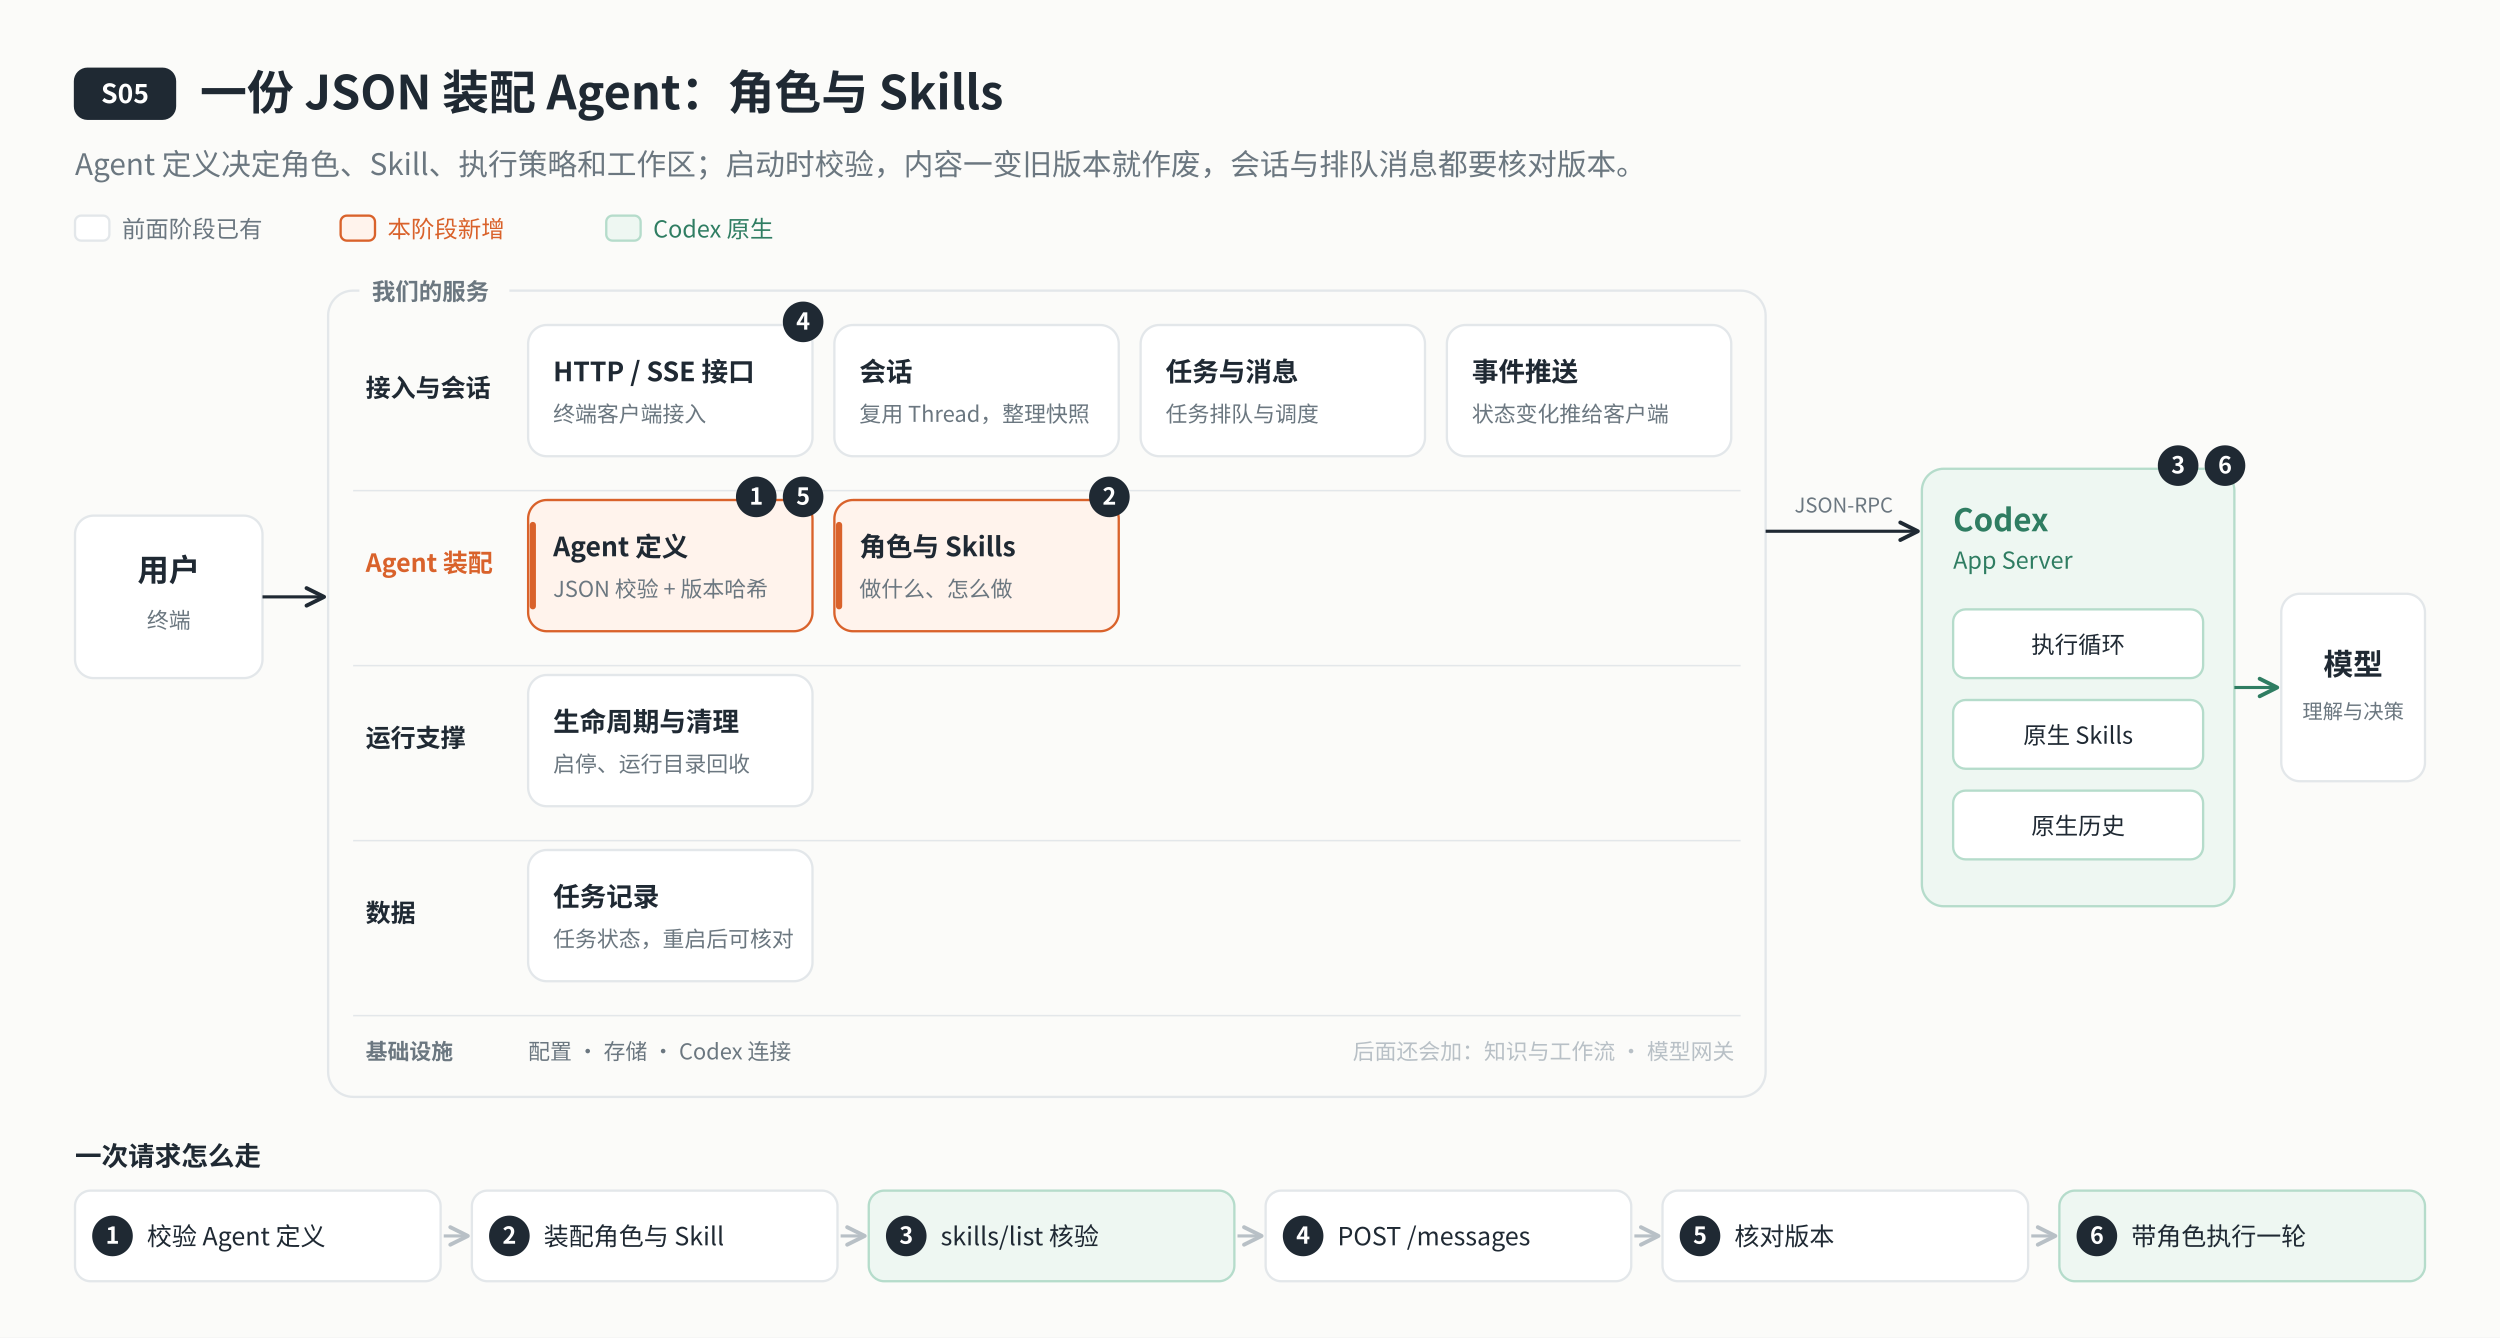
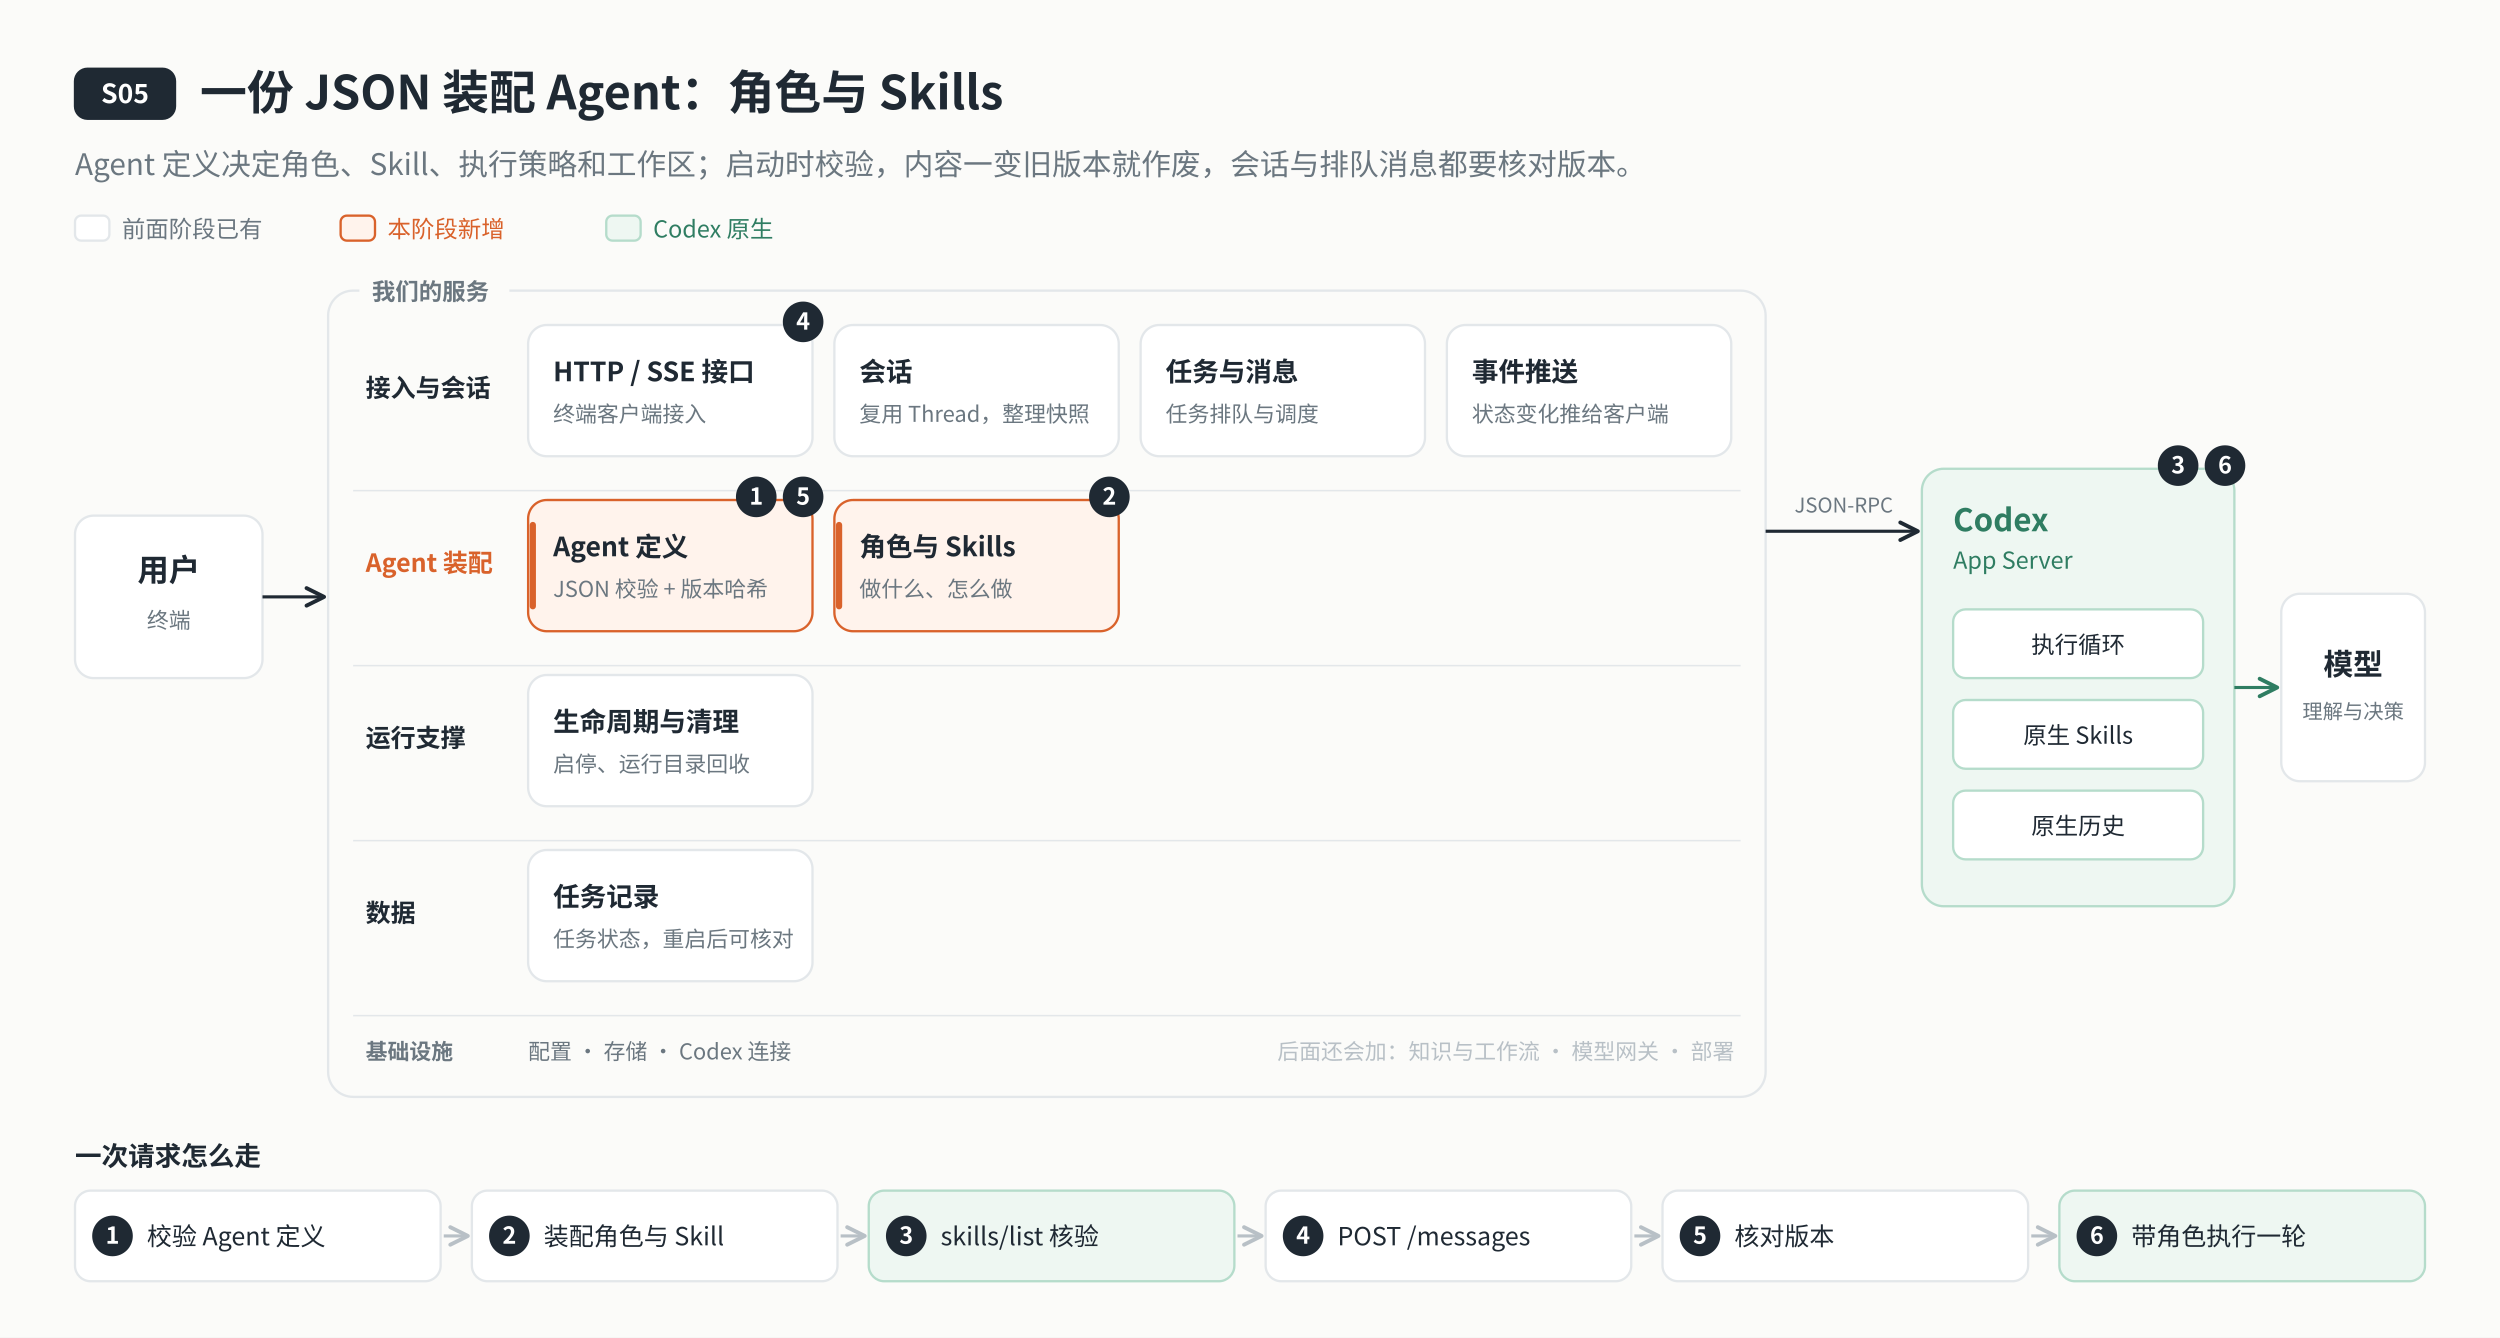
<svg xmlns="http://www.w3.org/2000/svg" width="1600" height="856" viewBox="0 0 1600 856" role="img" aria-labelledby="title desc">
  <defs>
    <marker id="mB8C0C6" viewBox="0 0 10 10" refX="8" refY="5" markerWidth="7" markerHeight="7" orient="auto-start-reverse">
      <path d="M1 1 L9 5 L1 9" fill="none" stroke="#B8C0C6" stroke-width="1.8" stroke-linecap="round" stroke-linejoin="round" />
    </marker>
    <marker id="m1F2933" viewBox="0 0 10 10" refX="8" refY="5" markerWidth="7" markerHeight="7" orient="auto-start-reverse">
      <path d="M1 1 L9 5 L1 9" fill="none" stroke="#1F2933" stroke-width="1.8" stroke-linecap="round" stroke-linejoin="round" />
    </marker>
    <marker id="m2F7D62" viewBox="0 0 10 10" refX="8" refY="5" markerWidth="7" markerHeight="7" orient="auto-start-reverse">
      <path d="M1 1 L9 5 L1 9" fill="none" stroke="#2F7D62" stroke-width="1.8" stroke-linecap="round" stroke-linejoin="round" />
    </marker>
  </defs>
  <g font-family="PingFang SC, Microsoft YaHei, Noto Sans CJK SC, sans-serif">
    <rect x="0" y="0" width="1600" height="856" fill="#FBFBF9" />
    <rect x="48" y="44" width="64" height="32" rx="8" fill="#1F2933" stroke="#1F2933" stroke-width="1.5" />
    <text x="80" y="66" font-size="17" fill="#fff" font-weight="700" text-anchor="middle">S05</text>
    <text x="128" y="70" font-size="30" fill="#1F2933" font-weight="700" text-anchor="start">一份 JSON 装配 Agent：角色与 Skills</text>
    <text x="48" y="112" font-size="19" fill="#6B7780" font-weight="400" text-anchor="start">Agent 定义决定角色、Skill、执行策略和工作区；启动时校验，内容一变旧版本就作废，会话与排队消息都要核对版本。</text>
    <rect x="48" y="138" width="22" height="16" rx="4" fill="#FFFFFF" stroke="#E3E7EA" stroke-width="1.5" />
    <text x="78" y="152" font-size="15" fill="#6B7780" font-weight="400" text-anchor="start">前面阶段已有</text>
    <rect x="218" y="138" width="22" height="16" rx="4" fill="#FFF3EC" stroke="#D9622B" stroke-width="1.5" />
    <text x="248" y="152" font-size="15" fill="#D9622B" font-weight="400" text-anchor="start">本阶段新增</text>
    <rect x="388" y="138" width="22" height="16" rx="4" fill="#EEF7F2" stroke="#B5DCCB" stroke-width="1.5" />
    <text x="418" y="152" font-size="15" fill="#2F7D62" font-weight="400" text-anchor="start">Codex 原生</text>
    <rect x="48" y="330" width="120" height="104" rx="12" fill="#FFFFFF" stroke="#E3E7EA" stroke-width="1.5" />
    <text x="108" y="372" font-size="20" fill="#1F2933" font-weight="600" text-anchor="middle">用户</text>
    <text x="108" y="402" font-size="14" fill="#6B7780" font-weight="400" text-anchor="middle">终端</text>
    <rect x="210" y="186" width="920" height="516" rx="16" fill="none" stroke="#E3E7EA" stroke-width="1.5" />
    <rect x="230" y="175" width="96" height="22" fill="#FBFBF9" />
    <text x="238" y="192" font-size="15" fill="#6B7780" font-weight="600" text-anchor="start">我们的服务</text>
    <text x="234" y="254" font-size="16" fill="#1F2933" font-weight="600" text-anchor="start">接入与会话</text>
    <rect x="338" y="208" width="182" height="84" rx="12" fill="#FFFFFF" stroke="#E3E7EA" stroke-width="1.5" />
    <text x="354" y="244" font-size="17" fill="#1F2933" font-weight="600" text-anchor="start">HTTP / SSE 接口</text>
    <text x="354" y="270" font-size="14" fill="#6B7780" font-weight="400" text-anchor="start">终端客户端接入</text>
    <rect x="534" y="208" width="182" height="84" rx="12" fill="#FFFFFF" stroke="#E3E7EA" stroke-width="1.5" />
    <text x="550" y="244" font-size="17" fill="#1F2933" font-weight="600" text-anchor="start">会话</text>
    <text x="550" y="270" font-size="14" fill="#6B7780" font-weight="400" text-anchor="start">复用 Thread，整理快照</text>
    <rect x="730" y="208" width="182" height="84" rx="12" fill="#FFFFFF" stroke="#E3E7EA" stroke-width="1.5" />
    <text x="746" y="244" font-size="17" fill="#1F2933" font-weight="600" text-anchor="start">任务与消息</text>
    <text x="746" y="270" font-size="14" fill="#6B7780" font-weight="400" text-anchor="start">任务排队与调度</text>
    <rect x="926" y="208" width="182" height="84" rx="12" fill="#FFFFFF" stroke="#E3E7EA" stroke-width="1.5" />
    <text x="942" y="244" font-size="17" fill="#1F2933" font-weight="600" text-anchor="start">事件推送</text>
    <text x="942" y="270" font-size="14" fill="#6B7780" font-weight="400" text-anchor="start">状态变化推给客户端</text>
    <text x="234" y="366" font-size="16" fill="#D9622B" font-weight="600" text-anchor="start">Agent 装配</text>
    <line x1="226" y1="314" x2="1114" y2="314" stroke="#E3E7EA" stroke-width="1" />
    <rect x="338" y="320" width="182" height="84" rx="12" fill="#FFF3EC" stroke="#D9622B" stroke-width="1.5" />
    <rect x="339" y="334" width="4" height="56" rx="2" fill="#D9622B" />
    <text x="354" y="356" font-size="17" fill="#1F2933" font-weight="600" text-anchor="start">Agent 定义</text>
    <text x="354" y="382" font-size="14" fill="#6B7780" font-weight="400" text-anchor="start">JSON 校验 + 版本哈希</text>
    <rect x="534" y="320" width="182" height="84" rx="12" fill="#FFF3EC" stroke="#D9622B" stroke-width="1.5" />
    <rect x="535" y="334" width="4" height="56" rx="2" fill="#D9622B" />
    <text x="550" y="356" font-size="17" fill="#1F2933" font-weight="600" text-anchor="start">角色与 Skills</text>
    <text x="550" y="382" font-size="14" fill="#6B7780" font-weight="400" text-anchor="start">做什么、怎么做</text>
    <text x="234" y="478" font-size="16" fill="#1F2933" font-weight="600" text-anchor="start">运行支撑</text>
    <line x1="226" y1="426" x2="1114" y2="426" stroke="#E3E7EA" stroke-width="1" />
    <rect x="338" y="432" width="182" height="84" rx="12" fill="#FFFFFF" stroke="#E3E7EA" stroke-width="1.5" />
    <text x="354" y="468" font-size="17" fill="#1F2933" font-weight="600" text-anchor="start">生命周期与清理</text>
    <text x="354" y="494" font-size="14" fill="#6B7780" font-weight="400" text-anchor="start">启停、运行目录回收</text>
    <text x="234" y="590" font-size="16" fill="#1F2933" font-weight="600" text-anchor="start">数据</text>
    <line x1="226" y1="538" x2="1114" y2="538" stroke="#E3E7EA" stroke-width="1" />
    <rect x="338" y="544" width="182" height="84" rx="12" fill="#FFFFFF" stroke="#E3E7EA" stroke-width="1.5" />
    <text x="354" y="580" font-size="17" fill="#1F2933" font-weight="600" text-anchor="start">任务记录</text>
    <text x="354" y="606" font-size="14" fill="#6B7780" font-weight="400" text-anchor="start">任务状态，重启后可核对</text>
    <line x1="226" y1="650" x2="1114" y2="650" stroke="#E3E7EA" stroke-width="1" />
    <text x="234" y="678" font-size="14" fill="#6B7780" font-weight="600" text-anchor="start">基础设施</text>
    <text x="338" y="678" font-size="14" fill="#6B7780" font-weight="400" text-anchor="start">配置 · 存储 · Codex 连接</text>
-     <text x="1110" y="678" font-size="14" fill="#B8C0C6" font-weight="400" text-anchor="end">后面还会加：知识与工作流 · 模型网关</text>
+     <text x="1110" y="678" font-size="14" fill="#B8C0C6" font-weight="400" text-anchor="end">后面还会加：知识与工作流 · 模型网关 · 部署</text>
    <rect x="1230" y="300" width="200" height="280" rx="14" fill="#EEF7F2" stroke="#B5DCCB" stroke-width="1.5" />
    <text x="1250" y="340" font-size="20" fill="#2F7D62" font-weight="700" text-anchor="start">Codex</text>
    <text x="1250" y="364" font-size="15" fill="#2F7D62" font-weight="400" text-anchor="start">App Server</text>
    <rect x="1250" y="390" width="160" height="44" rx="8" fill="#FFFFFF" stroke="#B5DCCB" stroke-width="1.5" />
    <text x="1330" y="418" font-size="15" fill="#1F2933" font-weight="500" text-anchor="middle">执行循环</text>
    <rect x="1250" y="448" width="160" height="44" rx="8" fill="#FFFFFF" stroke="#B5DCCB" stroke-width="1.5" />
    <text x="1330" y="476" font-size="15" fill="#1F2933" font-weight="500" text-anchor="middle">原生 Skills</text>
    <rect x="1250" y="506" width="160" height="44" rx="8" fill="#FFFFFF" stroke="#B5DCCB" stroke-width="1.5" />
    <text x="1330" y="534" font-size="15" fill="#1F2933" font-weight="500" text-anchor="middle">原生历史</text>
    <rect x="1460" y="380" width="92" height="120" rx="12" fill="#FFFFFF" stroke="#E3E7EA" stroke-width="1.5" />
    <text x="1506" y="432" font-size="19" fill="#1F2933" font-weight="600" text-anchor="middle">模型</text>
    <text x="1506" y="460" font-size="13" fill="#6B7780" font-weight="400" text-anchor="middle">理解与决策</text>
    <path d="M168,382 L206,382" fill="none" stroke="#1F2933" stroke-width="2" marker-end="url(#m1F2933)" />
    <path d="M1130,340 L1226,340" fill="none" stroke="#1F2933" stroke-width="2" marker-end="url(#m1F2933)" />
    <text x="1180" y="328" font-size="13" fill="#6B7780" font-weight="500" text-anchor="middle">JSON-RPC</text>
    <path d="M1430,440 L1456,440" fill="none" stroke="#2F7D62" stroke-width="2" marker-end="url(#m2F7D62)" />
    <circle cx="484" cy="318" r="13" fill="#1F2933" />
    <text x="484" y="323" font-size="15" fill="#fff" font-weight="700" text-anchor="middle">1</text>
    <circle cx="514" cy="318" r="13" fill="#1F2933" />
    <text x="514" y="323" font-size="15" fill="#fff" font-weight="700" text-anchor="middle">5</text>
    <circle cx="710" cy="318" r="13" fill="#1F2933" />
    <text x="710" y="323" font-size="15" fill="#fff" font-weight="700" text-anchor="middle">2</text>
    <circle cx="1394" cy="298" r="13" fill="#1F2933" />
    <text x="1394" y="303" font-size="15" fill="#fff" font-weight="700" text-anchor="middle">3</text>
    <circle cx="1424" cy="298" r="13" fill="#1F2933" />
    <text x="1424" y="303" font-size="15" fill="#fff" font-weight="700" text-anchor="middle">6</text>
    <circle cx="514" cy="206" r="13" fill="#1F2933" />
    <text x="514" y="211" font-size="15" fill="#fff" font-weight="700" text-anchor="middle">4</text>
    <text x="48" y="746" font-size="17" fill="#1F2933" font-weight="700" text-anchor="start">一次请求怎么走</text>
    <rect x="48" y="762" width="234" height="58" rx="10" fill="#FFFFFF" stroke="#E3E7EA" stroke-width="1.5" />
    <circle cx="72" cy="791" r="13" fill="#1F2933" />
    <text x="72" y="796" font-size="15" fill="#fff" font-weight="700" text-anchor="middle">1</text>
    <text x="94" y="797" font-size="16" fill="#1F2933" font-weight="500" text-anchor="start">校验 Agent 定义</text>
    <path d="M284,791 L298,791" fill="none" stroke="#B8C0C6" stroke-width="2" marker-end="url(#mB8C0C6)" />
    <rect x="302" y="762" width="234" height="58" rx="10" fill="#FFFFFF" stroke="#E3E7EA" stroke-width="1.5" />
    <circle cx="326" cy="791" r="13" fill="#1F2933" />
    <text x="326" y="796" font-size="15" fill="#fff" font-weight="700" text-anchor="middle">2</text>
    <text x="348" y="797" font-size="16" fill="#1F2933" font-weight="500" text-anchor="start">装配角色与 Skill</text>
    <path d="M538,791 L552,791" fill="none" stroke="#B8C0C6" stroke-width="2" marker-end="url(#mB8C0C6)" />
    <rect x="556" y="762" width="234" height="58" rx="10" fill="#EEF7F2" stroke="#B5DCCB" stroke-width="1.5" />
    <circle cx="580" cy="791" r="13" fill="#1F2933" />
    <text x="580" y="796" font-size="15" fill="#fff" font-weight="700" text-anchor="middle">3</text>
    <text x="602" y="797" font-size="16" fill="#1F2933" font-weight="500" text-anchor="start">skills/list 核验</text>
    <path d="M792,791 L806,791" fill="none" stroke="#B8C0C6" stroke-width="2" marker-end="url(#mB8C0C6)" />
    <rect x="810" y="762" width="234" height="58" rx="10" fill="#FFFFFF" stroke="#E3E7EA" stroke-width="1.5" />
    <circle cx="834" cy="791" r="13" fill="#1F2933" />
    <text x="834" y="796" font-size="15" fill="#fff" font-weight="700" text-anchor="middle">4</text>
    <text x="856" y="797" font-size="16" fill="#1F2933" font-weight="500" text-anchor="start">POST /messages</text>
    <path d="M1046,791 L1060,791" fill="none" stroke="#B8C0C6" stroke-width="2" marker-end="url(#mB8C0C6)" />
    <rect x="1064" y="762" width="234" height="58" rx="10" fill="#FFFFFF" stroke="#E3E7EA" stroke-width="1.5" />
    <circle cx="1088" cy="791" r="13" fill="#1F2933" />
    <text x="1088" y="796" font-size="15" fill="#fff" font-weight="700" text-anchor="middle">5</text>
    <text x="1110" y="797" font-size="16" fill="#1F2933" font-weight="500" text-anchor="start">核对版本</text>
    <path d="M1300,791 L1314,791" fill="none" stroke="#B8C0C6" stroke-width="2" marker-end="url(#mB8C0C6)" />
    <rect x="1318" y="762" width="234" height="58" rx="10" fill="#EEF7F2" stroke="#B5DCCB" stroke-width="1.5" />
    <circle cx="1342" cy="791" r="13" fill="#1F2933" />
    <text x="1342" y="796" font-size="15" fill="#fff" font-weight="700" text-anchor="middle">6</text>
    <text x="1364" y="797" font-size="16" fill="#1F2933" font-weight="500" text-anchor="start">带角色执行一轮</text>
  </g>
</svg>
